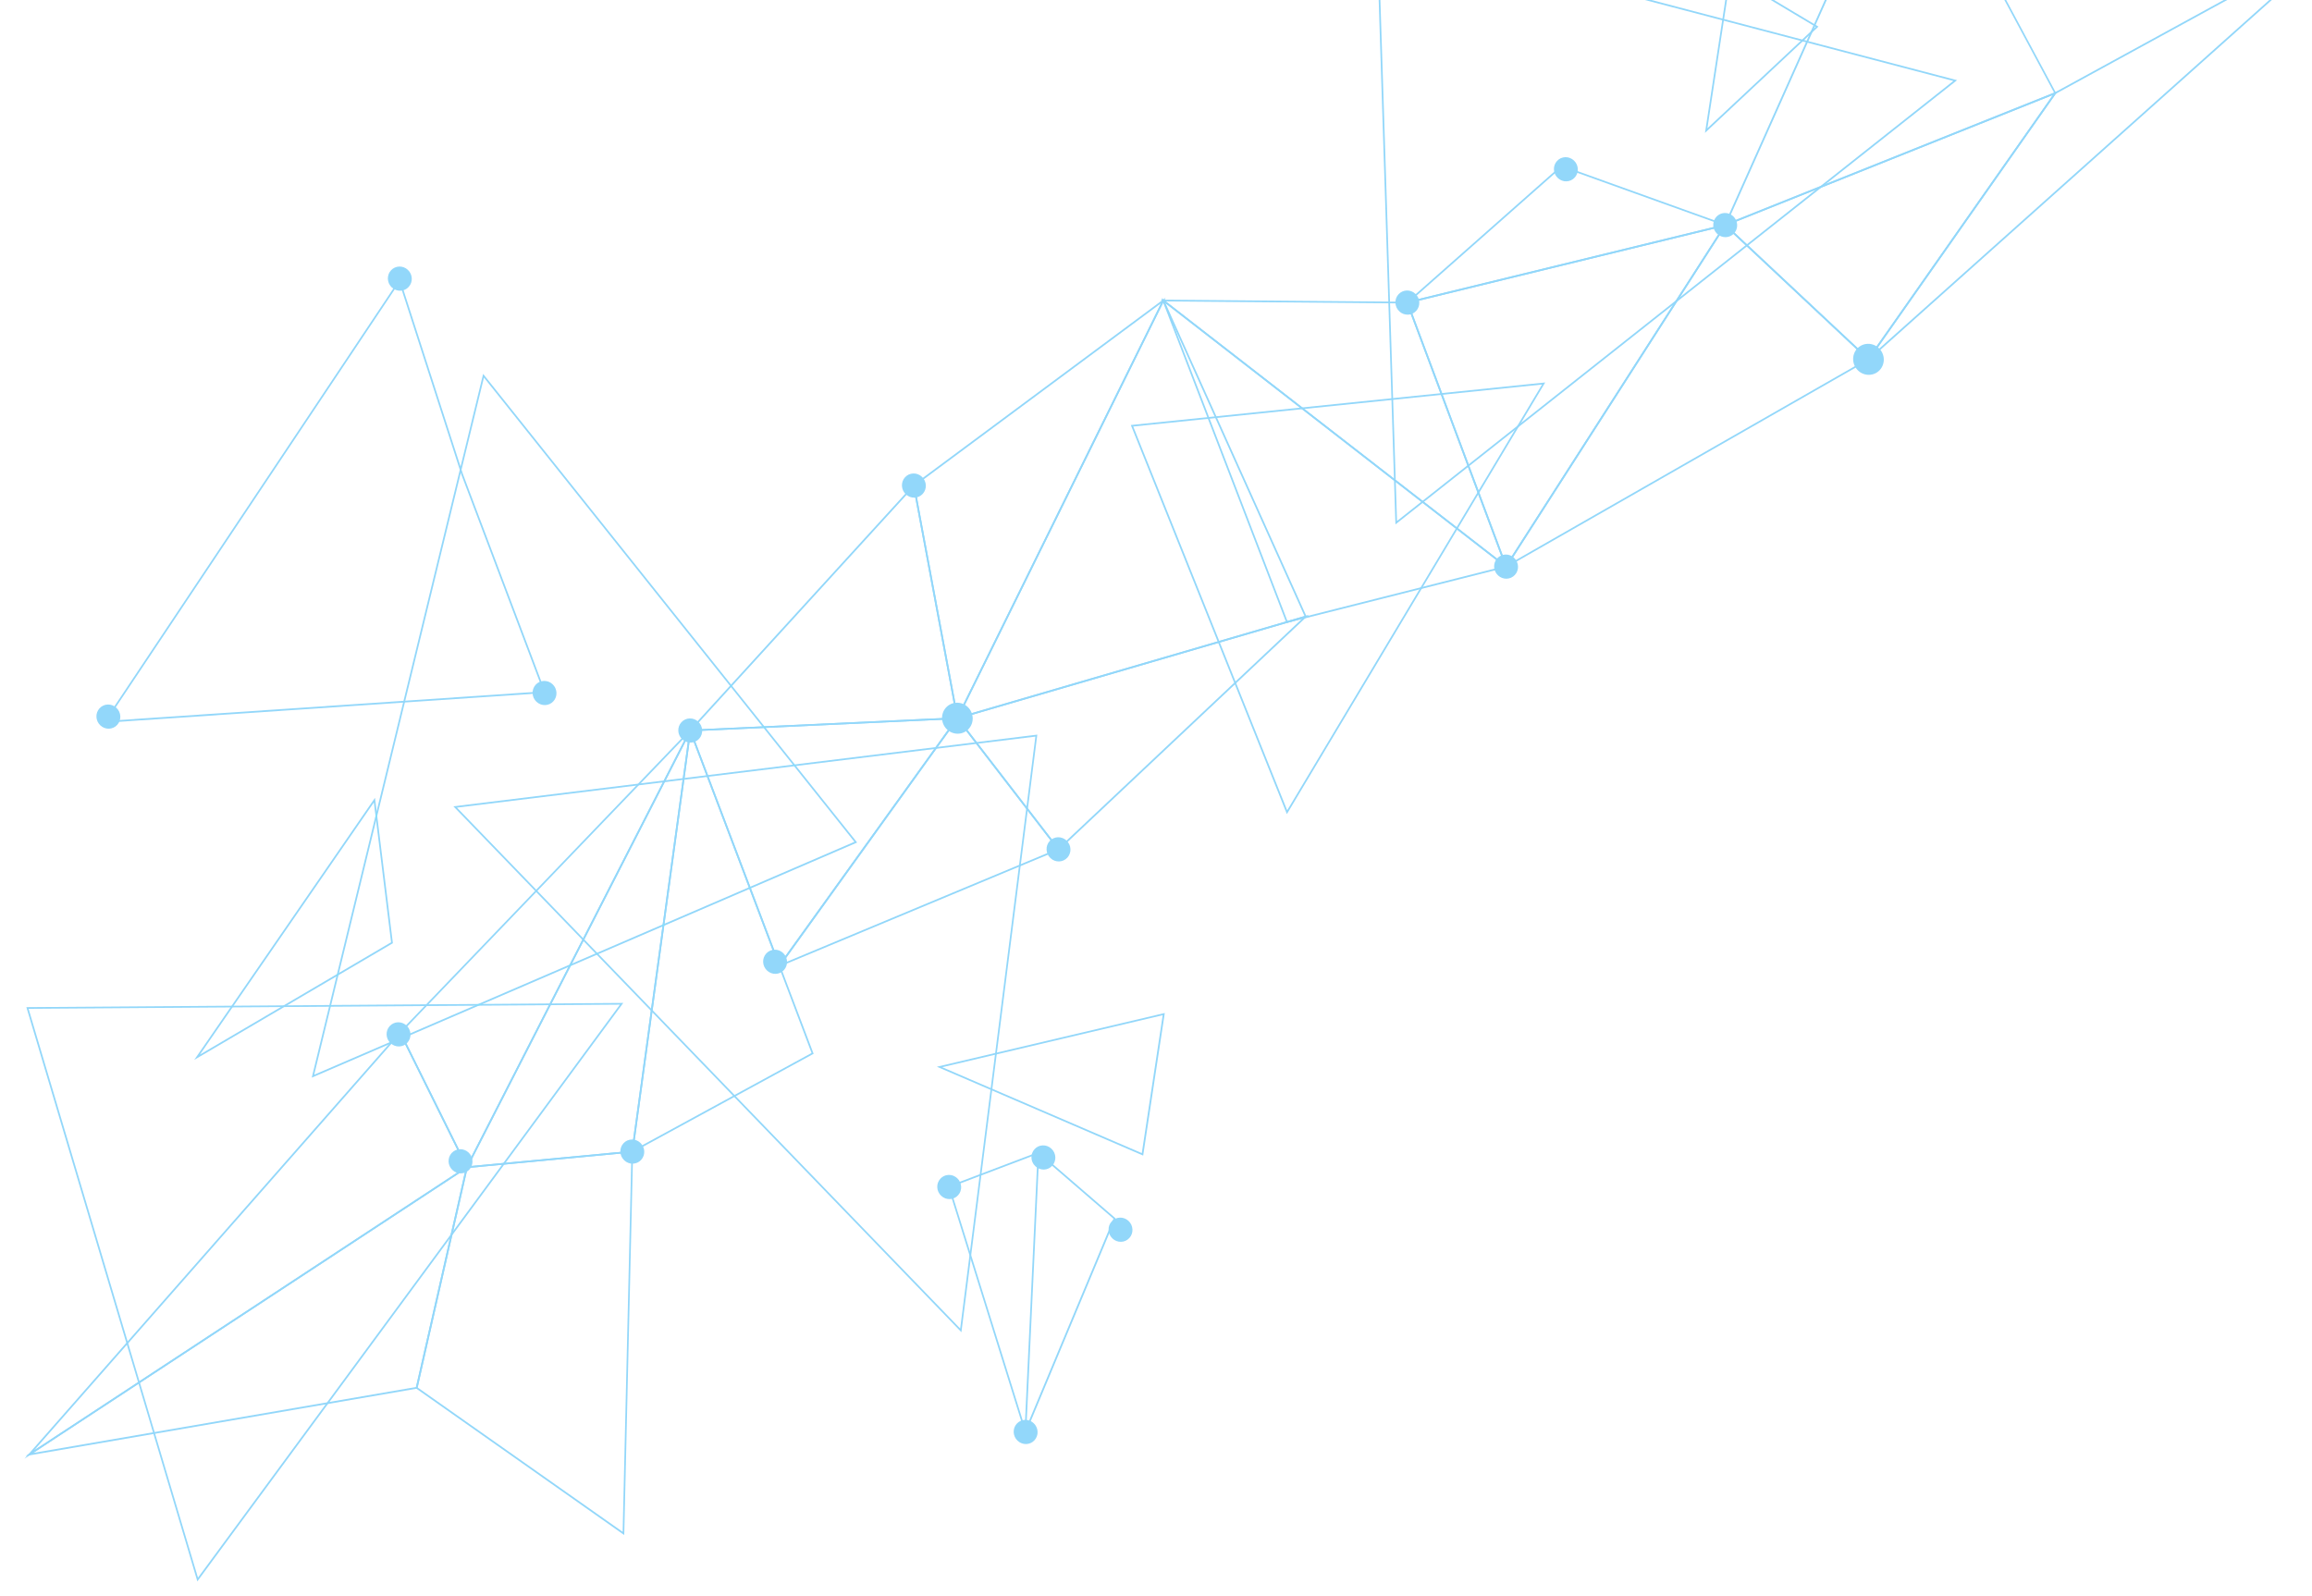
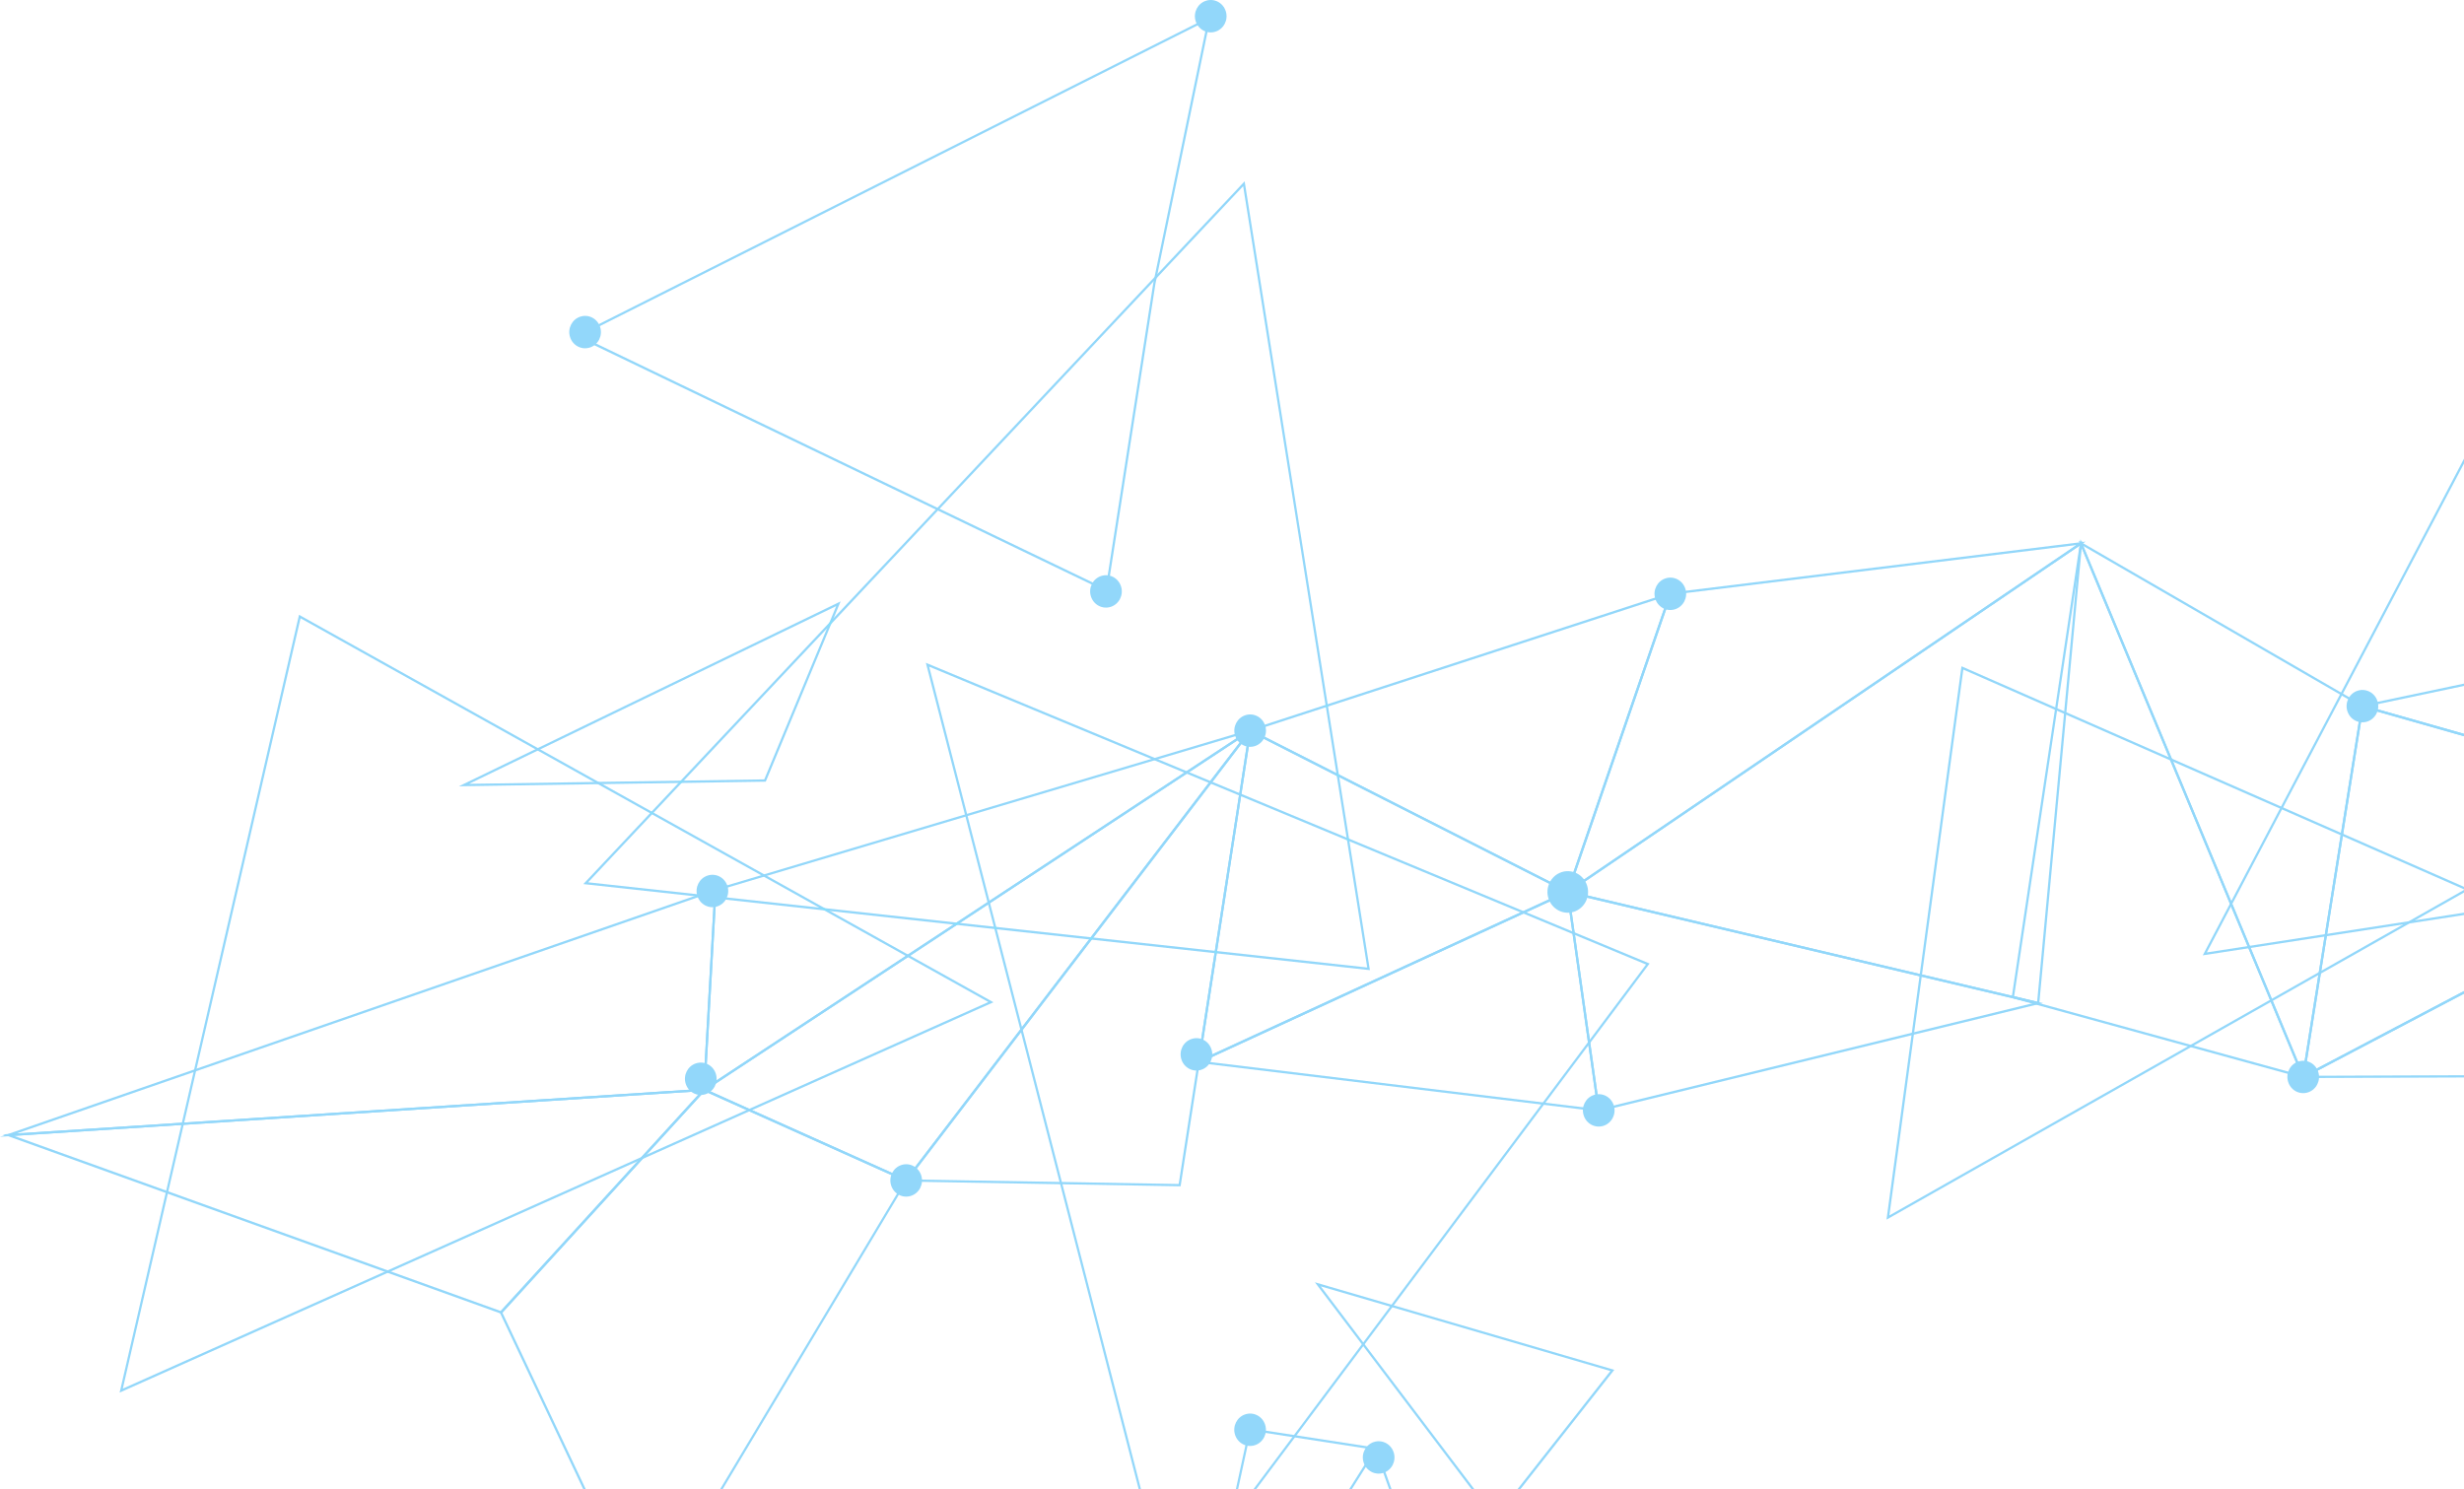
- <svg xmlns="http://www.w3.org/2000/svg" width="720" height="497" viewBox="0 0 720 497" fill="none">
+ <svg xmlns="http://www.w3.org/2000/svg" width="576" height="348" viewBox="0 0 576 348" fill="none">
  <g opacity="0.6">
    <g style="mix-blend-mode:soft-light">
-       <path d="M194.405 478.106L129.448 432.367L129.488 432.183L145.172 363.301L145.355 363.284L197.169 358.386L194.4 478.097L194.405 478.106ZM130.053 432.135L193.903 477.094L196.642 358.969L145.618 363.79L130.062 432.13L130.053 432.135Z" fill="#49BCF6" />
+       <path d="M150.722 378.636L116.793 306.8L116.919 306.66L164.55 254.487L164.718 254.562L212.201 275.87L150.722 378.626V378.636ZM117.434 306.897L150.785 377.508L211.455 276.117L164.697 255.132L117.444 306.897H117.434Z" fill="#49BCF6" />
    </g>
-     <path d="M356.006 359.913L291.754 332.24L362.74 315.502L356.006 359.913ZM293.432 332.388L355.571 359.147L362.083 316.196L293.432 332.388Z" fill="#49BCF6" />
-     <path d="M122.353 293.778L122.207 293.861L60.482 330.115L61.172 329.118L116.775 248.49L122.353 293.778ZM62.303 328.427L121.787 293.481L116.424 249.938L62.297 328.418L62.303 328.427Z" fill="#49BCF6" />
+     <path d="M349.6 355.576L307.37 299.801L377.372 320.271L349.6 355.576ZM308.757 300.758L349.6 354.695L376.457 320.55L308.757 300.758Z" fill="#49BCF6" />
+     <path d="M179.009 182.758H178.841L107.264 183.833L108.356 183.306L196.504 140.615L179.009 182.758ZM109.68 183.263L178.662 182.22L195.485 141.701L109.68 183.252V183.263Z" fill="#49BCF6" />
+     <path d="M117.207 307.164L117.05 307.11L0.679 265.215L165.29 254.507L117.218 307.164H117.207ZM3.285 265.57L117.06 306.53L163.997 255.109L3.285 265.559V265.57Z" fill="#49BCF6" />
+     <path d="M164.873 255.068H164.642L1.52588e-05 265.786L167.532 207.7L164.873 255.057V255.068ZM3.93 264.991L164.379 254.552L166.964 208.463L3.93 264.991Z" fill="#49BCF6" />
+     <path d="M164.338 255.326L167.007 207.883L293.917 170.051L164.348 255.315L164.338 255.326ZM167.501 208.292L164.916 254.294L290.575 171.599L167.501 208.281V208.292Z" fill="#49BCF6" />
+     <path d="M211.914 276.331L211.725 276.245L164.073 254.861L164.483 254.593L293.4 169.759L211.914 276.341V276.331ZM165.177 254.765L211.746 275.664L291.067 171.909L165.166 254.754L165.177 254.765Z" fill="#49BCF6" />
+     <path d="M366.638 208.914L366.376 208.774L291.552 170.77L390.9 138.41L366.649 208.914H366.638ZM292.939 170.888L366.334 208.172L390.039 139.26L292.939 170.888Z" fill="#49BCF6" />
+     <path d="M275.986 277.363L211.302 276.255L211.628 275.825L292.662 169.845L275.986 277.363ZM212.363 275.739L275.534 276.825L291.821 171.823L212.363 275.739Z" fill="#49BCF6" />
+     <path d="M279.894 248.71L292.041 170.423L292.356 170.584L367.096 208.545L279.894 248.71ZM292.44 171.229L280.566 247.806L365.877 208.523L292.45 171.229H292.44Z" fill="#49BCF6" />
+     <path d="M365.98 209.206L390.273 138.585L390.431 138.563L487.531 126.63L365.98 209.206ZM390.662 139.079L366.999 207.873L485.398 127.436L390.662 139.079Z" fill="#49BCF6" />
+     <path d="M374.039 259.913L279.271 248.409L280.133 248.012L366.704 208.137L374.039 259.902V259.913ZM281.205 248.108L373.419 259.3L366.284 208.933L281.205 248.119V248.108Z" fill="#49BCF6" />
+     <path d="M477.599 234.532L373.502 259.947L366.167 208.193L477.599 234.532ZM373.932 259.28L475.298 234.532L366.798 208.891L373.932 259.28Z" fill="#49BCF6" />
+     <path d="M476.691 234.865L476.397 234.801L365.837 208.666L366.341 208.322L486.779 126.509L486.726 127.068L476.691 234.865ZM367.14 208.418L476.218 234.199L486.148 127.573L367.14 208.418Z" fill="#49BCF6" />
+     <path d="M538.873 252.195L538.347 252.056L470.248 233.328L470.28 233.091L486.345 126.068L538.862 252.195H538.873ZM470.836 232.93L537.958 251.389L486.587 128.014L470.836 232.941V232.93Z" fill="#49BCF6" />
+     <path d="M538.526 252.753L485.915 126.411L552.533 164.963L552.501 165.146L538.526 252.742V252.753ZM487.008 127.658L538.295 250.829L551.955 165.242L487.008 127.658Z" fill="#49BCF6" />
+     <path d="M538.07 252.273L552.034 164.762L552.318 164.838L650.973 192.865L538.07 252.273ZM552.465 165.45L538.763 251.316L649.544 193.026L552.465 165.45Z" fill="#49BCF6" />
+     <path d="M668.785 251.595H668.428L537.326 252.057L650.418 192.552L668.785 251.584V251.595ZM539.512 251.52L668.071 251.068L650.103 193.337L539.512 251.53V251.52Z" fill="#49BCF6" />
+     <path d="M651.039 193.444L650.188 193.207L551.133 165.073L615.072 151.591L615.177 151.71L651.039 193.455V193.444ZM553.371 165.148L649.484 192.444L614.882 152.172L553.371 165.148Z" fill="#49BCF6" />
+     <path d="M441 285.16L458.527 155.775L577.325 207.926L441 285.16ZM458.958 156.549L441.673 284.171L576.138 207.991L458.958 156.549Z" fill="#49BCF6" />
+     <path d="M27.955 325.604L28.081 325.078L69.901 143.745L232.242 234.331L27.955 325.594V325.604ZM70.258 144.552L28.711 324.669L231.054 234.277L70.258 144.552Z" fill="#49BCF6" />
+     <path d="M273.223 375.505L216.43 154.965L385.621 225.275L385.411 225.555L273.212 375.505H273.223ZM217.207 155.868L273.454 374.312L384.791 225.511L217.207 155.868Z" fill="#49BCF6" />
+     <path d="M735.336 189.327L734.81 189.413L514.93 223.364L601.46 58.824L601.712 59.071L735.346 189.338L735.336 189.327ZM515.886 222.676L734.201 188.961L601.596 59.695L515.886 222.665V222.676Z" fill="#49BCF6" />
    <g style="mix-blend-mode:soft-light">
-       <path d="M640.418 29.14L640.141 29.247L536.738 70.594L537.008 69.983L593.948 -57.434L640.403 29.135L640.418 29.14ZM537.784 69.605L639.677 28.855L594.022 -56.239L537.784 69.605Z" fill="#49BCF6" />
+       <path d="M320.238 226.818L319.891 226.786L136.367 206.703L136.735 206.306L290.953 42.389L291.037 42.916L320.238 226.818ZM137.491 206.284L319.607 226.205L290.606 43.529L137.491 206.284Z" fill="#49BCF6" />
    </g>
-     <path d="M566.307 8.286L530.957 41.394L538.56 -8.319L566.307 8.286ZM531.719 39.948L565.429 8.377L538.963 -7.46L531.71 39.953L531.719 39.948Z" fill="#49BCF6" />
-     <path d="M129.988 432.479L129.824 432.51L7.934 453.493L145.825 362.953L129.997 432.474L129.988 432.479ZM10.376 452.516L129.547 432L144.998 364.115L10.371 452.506L10.376 452.516Z" fill="#49BCF6" />
-     <path d="M145.74 363.646L145.539 363.76L7.626 454.325L124.678 321.135L145.734 363.637L145.74 363.646ZM10.651 451.694L145.055 363.441L124.562 322.079L10.651 451.694Z" fill="#49BCF6" />
-     <path d="M145.401 364.135L124.312 321.553L216.027 226.025L145.405 364.121L145.401 364.135ZM124.943 321.665L145.395 362.952L213.885 229.02L124.938 321.656L124.943 321.665Z" fill="#49BCF6" />
-     <path d="M197.147 358.928L196.94 358.947L144.942 363.862L145.166 363.426L215.433 226.026L197.152 358.938L197.147 358.928ZM145.854 363.233L196.671 358.432L214.465 229.047L145.839 363.229L145.854 363.233Z" fill="#49BCF6" />
-     <path d="M298.456 223.942L298.158 223.951L214.325 227.817L284.768 150.649L298.465 223.937L298.456 223.942ZM215.59 227.236L297.825 223.448L284.438 151.812L215.59 227.236Z" fill="#49BCF6" />
-     <path d="M253.384 328.21L196.577 359.165L196.648 358.63L214.834 226.465L253.384 328.21ZM197.246 358.192L252.726 327.965L215.079 228.6L197.246 358.192Z" fill="#49BCF6" />
-     <path d="M242.644 301.36L214.579 227.274L214.933 227.259L298.671 223.396L242.644 301.36ZM215.324 227.778L242.784 300.242L297.601 223.979L215.333 227.773L215.324 227.778Z" fill="#49BCF6" />
-     <path d="M298.027 224.522L284.309 151.109L284.436 151.013L363.002 92.72L298.027 224.522ZM284.891 151.348L298.256 222.859L361.545 94.474L284.891 151.348Z" fill="#49BCF6" />
-     <path d="M330.057 264.649L241.955 301.406L242.508 300.635L298.13 223.235L330.052 264.639L330.057 264.649ZM243.488 300.19L329.216 264.421L298.157 224.134L243.493 300.199L243.488 300.19Z" fill="#49BCF6" />
-     <path d="M407.608 191.471L329.607 264.943L297.69 223.548L407.608 191.471ZM329.653 264.151L405.607 192.607L298.583 223.844L329.653 264.151Z" fill="#49BCF6" />
-     <path d="M406.983 192.209L406.695 192.298L297.636 224.122L297.905 223.574L362.288 92.986L362.518 93.498L406.983 192.209ZM298.647 223.264L406.242 191.863L362.265 94.223L298.647 223.264Z" fill="#49BCF6" />
-     <path d="M469.618 176.6L469.092 176.737L400.62 194.052L400.531 193.83L361.694 92.816L469.609 176.605L469.618 176.6ZM400.935 193.415L468.425 176.349L362.865 94.389L400.941 193.425L400.935 193.415Z" fill="#49BCF6" />
-     <path d="M469.592 177.256L361.489 93.327L438.455 93.986L438.517 94.161L469.587 177.246L469.592 177.256ZM363.055 93.872L468.441 175.696L438.09 94.514L363.055 93.872Z" fill="#49BCF6" />
-     <path d="M468.958 177.063L437.922 94.058L438.206 93.983L537.844 69.68L468.958 177.063ZM438.637 94.444L469.089 175.889L536.68 70.525L438.637 94.444Z" fill="#49BCF6" />
-     <path d="M582.317 111.972L582.006 112.149L468.205 177.243L537.207 69.681L582.312 111.963L582.317 111.972ZM469.84 175.697L581.435 111.867L537.32 70.519L469.846 175.706L469.84 175.697Z" fill="#49BCF6" />
-     <path d="M581.928 112.316L536.784 70.008L537.167 69.852L640.787 28.42L581.924 112.331L581.928 112.316ZM537.761 70.195L581.836 111.516L639.313 29.59L537.752 70.201L537.761 70.195Z" fill="#49BCF6" />
-     <path d="M731.169 -21.155L729.42 -19.594L580.313 113.673L639.859 28.794L639.913 28.762L731.169 -21.155ZM583.422 110.166L727.321 -18.44L640.224 29.204L583.422 110.166Z" fill="#49BCF6" />
-     <path d="M538.187 70.151L537.33 70.365L437.292 94.772L486.251 51.496L486.401 51.547L538.192 70.16L538.187 70.151ZM439.276 93.733L536.341 70.049L486.373 52.095L439.276 93.733Z" fill="#49BCF6" />
-     <path d="M400.757 253.566L352.157 132.381L481.219 119.121L400.757 253.566ZM352.914 132.842L400.854 252.374L480.218 119.763L352.914 132.842Z" fill="#49BCF6" />
-     <path d="M61.457 492.56L61.307 492.039L8.203 313.685L194.102 312.367L61.452 492.55L61.457 492.56ZM8.912 314.21L61.654 491.373L193.043 312.906L8.912 314.21Z" fill="#49BCF6" />
-     <path d="M299.409 414.936L141.187 251.139L323.04 228.806L322.995 229.153L299.4 414.941L299.409 414.936ZM142.309 251.541L299.021 413.784L322.435 229.421L142.309 251.541Z" fill="#49BCF6" />
-     <path d="M609.475 24.974L609.06 25.308L434.567 163.337L428.636 -22.474L428.978 -22.383L609.489 24.978L609.475 24.974ZM435.059 162.266L608.307 25.216L429.185 -21.784L435.053 162.257L435.059 162.266Z" fill="#49BCF6" />
-     <g style="mix-blend-mode:soft-light">
-       <path d="M266.932 262.412L266.615 262.555L97.08 335.647L97.204 335.119L150.456 116.45L150.789 116.867L266.932 262.412ZM97.851 334.727L266.081 262.19L150.716 117.613L97.851 334.727Z" fill="#49BCF6" />
-     </g>
-     <path d="M301.348 220.173C303.305 222.005 303.446 225.064 301.683 227.004C299.921 228.943 296.89 229.031 294.938 227.209C292.986 225.387 292.84 222.318 294.603 220.379C296.365 218.439 299.396 218.351 301.348 220.173Z" fill="#49BCF6" />
-     <path d="M585.08 108.399C587.038 110.23 587.179 113.29 585.416 115.229C583.644 117.174 580.622 117.256 578.67 115.434C576.719 113.612 576.572 110.543 578.335 108.604C580.107 106.659 583.129 106.577 585.08 108.399Z" fill="#49BCF6" />
-     <path d="M287.102 148.496C288.623 149.92 288.741 152.3 287.354 153.816C285.977 155.327 283.626 155.4 282.1 153.967C280.579 152.543 280.461 150.162 281.848 148.646C283.226 147.135 285.576 147.063 287.102 148.496Z" fill="#49BCF6" />
-     <path d="M539.764 67.367C541.285 68.791 541.403 71.171 540.016 72.687C538.638 74.198 536.287 74.271 534.761 72.838C533.241 71.413 533.123 69.033 534.51 67.517C535.887 66.006 538.238 65.933 539.764 67.367Z" fill="#49BCF6" />
-     <path d="M490.142 49.982C491.663 51.406 491.781 53.786 490.394 55.303C489.016 56.813 486.666 56.886 485.14 55.453C483.619 54.029 483.501 51.649 484.888 50.133C486.265 48.622 488.616 48.549 490.142 49.982Z" fill="#49BCF6" />
-     <path d="M440.78 91.506C442.301 92.93 442.419 95.311 441.032 96.827C439.655 98.338 437.304 98.41 435.778 96.977C434.257 95.553 434.139 93.173 435.526 91.657C436.904 90.146 439.255 90.073 440.78 91.506Z" fill="#49BCF6" />
-     <path d="M126.618 319.428C128.139 320.852 128.257 323.233 126.87 324.749C125.493 326.26 123.142 326.332 121.616 324.899C120.095 323.475 119.977 321.095 121.364 319.579C122.742 318.068 125.093 317.995 126.618 319.428Z" fill="#49BCF6" />
-     <path d="M217.457 224.791C218.977 226.215 219.095 228.595 217.708 230.111C216.331 231.622 213.98 231.695 212.454 230.261C210.933 228.837 210.815 226.457 212.202 224.941C213.58 223.43 215.931 223.357 217.457 224.791Z" fill="#49BCF6" />
-     <path d="M145.919 358.957C147.439 360.381 147.558 362.762 146.171 364.278C144.793 365.789 142.442 365.861 140.916 364.428C139.396 363.004 139.277 360.624 140.664 359.108C142.042 357.597 144.393 357.524 145.919 358.957Z" fill="#49BCF6" />
-     <path d="M199.413 355.935C200.934 357.359 201.052 359.74 199.665 361.256C198.287 362.767 195.937 362.839 194.411 361.406C192.89 359.982 192.772 357.602 194.159 356.086C195.537 354.575 197.887 354.502 199.413 355.935Z" fill="#49BCF6" />
-     <path d="M243.88 296.817C245.401 298.241 245.519 300.622 244.132 302.138C242.754 303.649 240.404 303.721 238.878 302.288C237.352 300.855 237.239 298.484 238.626 296.968C240.003 295.457 242.354 295.384 243.88 296.817Z" fill="#49BCF6" />
-     <path d="M332.14 261.802C333.661 263.226 333.779 265.607 332.392 267.123C331.015 268.634 328.664 268.706 327.138 267.273C325.617 265.849 325.499 263.469 326.886 261.953C328.273 260.437 330.615 260.369 332.14 261.802Z" fill="#49BCF6" />
-     <path d="M471.521 173.742C473.042 175.166 473.16 177.546 471.773 179.062C470.395 180.573 468.045 180.646 466.519 179.213C464.993 177.779 464.88 175.408 466.267 173.892C467.645 172.381 469.995 172.308 471.521 173.742Z" fill="#49BCF6" />
-     <path d="M169.94 215.82L169.591 215.845L32.179 225.141L124.526 86.796L144.156 147.609L169.945 215.83L169.94 215.82ZM33.22 224.526L169.191 215.331L143.65 147.76L124.359 87.991L33.22 224.526Z" fill="#49BCF6" />
-     <path d="M347.411 379.46L323.67 358.95L323.681 358.672L295.21 369.473L319.523 447.442L319.59 446.007L347.332 379.641L347.411 379.46ZM295.854 369.799L323.11 359.453L319.129 444.427L295.854 369.799ZM319.66 444.447L323.626 359.618L346.761 379.594L319.654 444.438L319.66 444.447Z" fill="#49BCF6" />
-     <path d="M321.903 443.262C323.424 444.686 323.542 447.067 322.155 448.583C320.777 450.094 318.427 450.166 316.901 448.733C315.38 447.309 315.262 444.929 316.649 443.413C318.027 441.902 320.377 441.829 321.903 443.262Z" fill="#49BCF6" />
-     <path d="M298.102 366.968C299.622 368.392 299.74 370.772 298.353 372.288C296.976 373.799 294.625 373.872 293.099 372.439C291.579 371.015 291.46 368.634 292.847 367.118C294.225 365.607 296.576 365.534 298.102 366.968Z" fill="#49BCF6" />
-     <path d="M327.433 357.767C328.954 359.191 329.072 361.571 327.685 363.087C326.307 364.598 323.956 364.671 322.43 363.238C320.91 361.814 320.792 359.433 322.179 357.917C323.556 356.406 325.907 356.334 327.433 357.767Z" fill="#49BCF6" />
-     <path d="M351.45 380.272C352.971 381.696 353.089 384.076 351.702 385.592C350.315 387.108 347.974 387.176 346.448 385.742C344.927 384.318 344.809 381.938 346.196 380.422C347.574 378.911 349.924 378.838 351.45 380.272Z" fill="#49BCF6" />
-     <path d="M127.015 84.05C128.536 85.474 128.654 87.854 127.267 89.37C125.889 90.881 123.539 90.954 122.013 89.52C120.492 88.097 120.374 85.716 121.761 84.2C123.139 82.689 125.489 82.616 127.015 84.05Z" fill="#49BCF6" />
-     <path d="M172.079 213.107C173.599 214.531 173.718 216.912 172.331 218.428C170.953 219.938 168.602 220.011 167.076 218.578C165.556 217.154 165.438 214.774 166.824 213.258C168.202 211.747 170.553 211.674 172.079 213.107Z" fill="#49BCF6" />
-     <path d="M36.253 220.456C37.774 221.88 37.892 224.26 36.505 225.776C35.127 227.287 32.777 227.36 31.251 225.927C29.73 224.503 29.612 222.122 30.999 220.606C32.377 219.095 34.727 219.023 36.253 220.456Z" fill="#49BCF6" />
+     <path d="M371.014 207.063C371.813 209.621 370.426 212.352 367.935 213.169C365.445 213.986 362.766 212.567 361.967 210.019C361.169 207.471 362.556 204.73 365.046 203.913C367.536 203.096 370.216 204.515 371.014 207.063Z" fill="#49BCF6" />
+     <path d="M393.992 137.69C394.612 139.679 393.541 141.807 391.586 142.442C389.642 143.076 387.562 141.979 386.942 139.98C386.322 137.991 387.394 135.862 389.348 135.228C391.292 134.594 393.372 135.69 393.992 137.69Z" fill="#49BCF6" />
+     <path d="M555.779 163.954C556.399 165.942 555.328 168.071 553.373 168.705C551.429 169.34 549.349 168.243 548.729 166.243C548.109 164.255 549.181 162.126 551.135 161.492C553.079 160.857 555.159 161.954 555.779 163.954Z" fill="#49BCF6" />
+     <path d="M170.061 207.173C170.681 209.162 169.61 211.29 167.655 211.924C165.711 212.559 163.631 211.462 163.011 209.463C162.391 207.474 163.463 205.345 165.417 204.711C167.361 204.076 169.441 205.173 170.061 207.173Z" fill="#49BCF6" />
+     <path d="M295.769 169.683C296.389 171.672 295.317 173.8 293.363 174.435C291.419 175.069 289.338 173.972 288.718 171.973C288.098 169.984 289.17 167.855 291.124 167.221C293.068 166.586 295.149 167.683 295.769 169.683Z" fill="#49BCF6" />
+     <path d="M167.343 251.078C167.963 253.067 166.891 255.195 164.937 255.83C162.993 256.464 160.912 255.367 160.292 253.368C159.672 251.379 160.744 249.25 162.699 248.616C164.642 247.982 166.723 249.078 167.343 251.078Z" fill="#49BCF6" />
+     <path d="M215.362 274.846C215.982 276.835 214.911 278.963 212.956 279.598C211.012 280.232 208.932 279.135 208.312 277.136C207.692 275.147 208.764 273.018 210.718 272.384C212.662 271.75 214.742 272.846 215.362 274.846Z" fill="#49BCF6" />
+     <path d="M283.21 245.368C283.83 247.357 282.758 249.486 280.804 250.12C278.86 250.754 276.779 249.658 276.16 247.658C275.54 245.659 276.611 243.541 278.566 242.906C280.51 242.272 282.59 243.369 283.21 245.368Z" fill="#49BCF6" />
+     <path d="M377.255 258.465C377.875 260.454 376.803 262.582 374.849 263.217C372.905 263.851 370.824 262.754 370.204 260.755C369.584 258.766 370.656 256.637 372.611 256.003C374.565 255.369 376.635 256.465 377.255 258.465Z" fill="#49BCF6" />
+     <path d="M541.938 250.649C542.558 252.638 541.486 254.766 539.532 255.401C537.588 256.035 535.507 254.938 534.888 252.939C534.268 250.939 535.339 248.821 537.294 248.187C539.238 247.553 541.318 248.649 541.938 250.649Z" fill="#49BCF6" />
+     <path d="M258.866 138.434L258.551 138.283L134.447 78.563L283.033 3.802L270.098 66.382L258.866 138.444V138.434ZM135.655 78.541L258.456 137.638L269.584 66.264L282.298 4.759L135.655 78.541Z" fill="#49BCF6" />
+     <path d="M332.479 368.336L321.95 338.782L322.097 338.546L292.004 333.891L274.677 413.704L275.444 412.489L332.321 368.454L332.479 368.336ZM292.403 334.493L321.215 338.943L275.822 410.887L292.403 334.493ZM276.274 411.167L321.582 339.341L331.848 368.132L276.274 411.156V411.167Z" fill="#49BCF6" />
+     <path d="M295.755 333.139C296.375 335.128 295.303 337.257 293.349 337.891C291.405 338.525 289.325 337.429 288.705 335.429C288.085 333.44 289.156 331.311 291.111 330.677C293.055 330.043 295.135 331.139 295.755 333.139Z" fill="#49BCF6" />
+     <path d="M325.807 339.61C326.427 341.599 325.355 343.727 323.401 344.362C321.457 344.996 319.376 343.899 318.756 341.9C318.137 339.911 319.208 337.782 321.163 337.148C323.107 336.514 325.187 337.61 325.807 339.61Z" fill="#49BCF6" />
+     <path d="M286.553 2.642C287.173 4.631 286.101 6.759 284.147 7.394C282.203 8.028 280.123 6.931 279.503 4.932C278.883 2.943 279.954 0.814 281.909 0.18C283.853 -0.455 285.933 0.642 286.553 2.642Z" fill="#49BCF6" />
+     <path d="M262.065 137.129C262.685 139.118 261.614 141.247 259.659 141.881C257.715 142.515 255.635 141.419 255.015 139.419C254.395 137.43 255.467 135.302 257.421 134.667C259.365 134.033 261.445 135.13 262.065 137.129Z" fill="#49BCF6" />
+     <path d="M140.302 76.499C140.921 78.487 139.85 80.616 137.895 81.25C135.951 81.885 133.871 80.788 133.251 78.788C132.631 76.8 133.703 74.671 135.657 74.037C137.601 73.402 139.682 74.499 140.302 76.499Z" fill="#49BCF6" />
  </g>
</svg>
